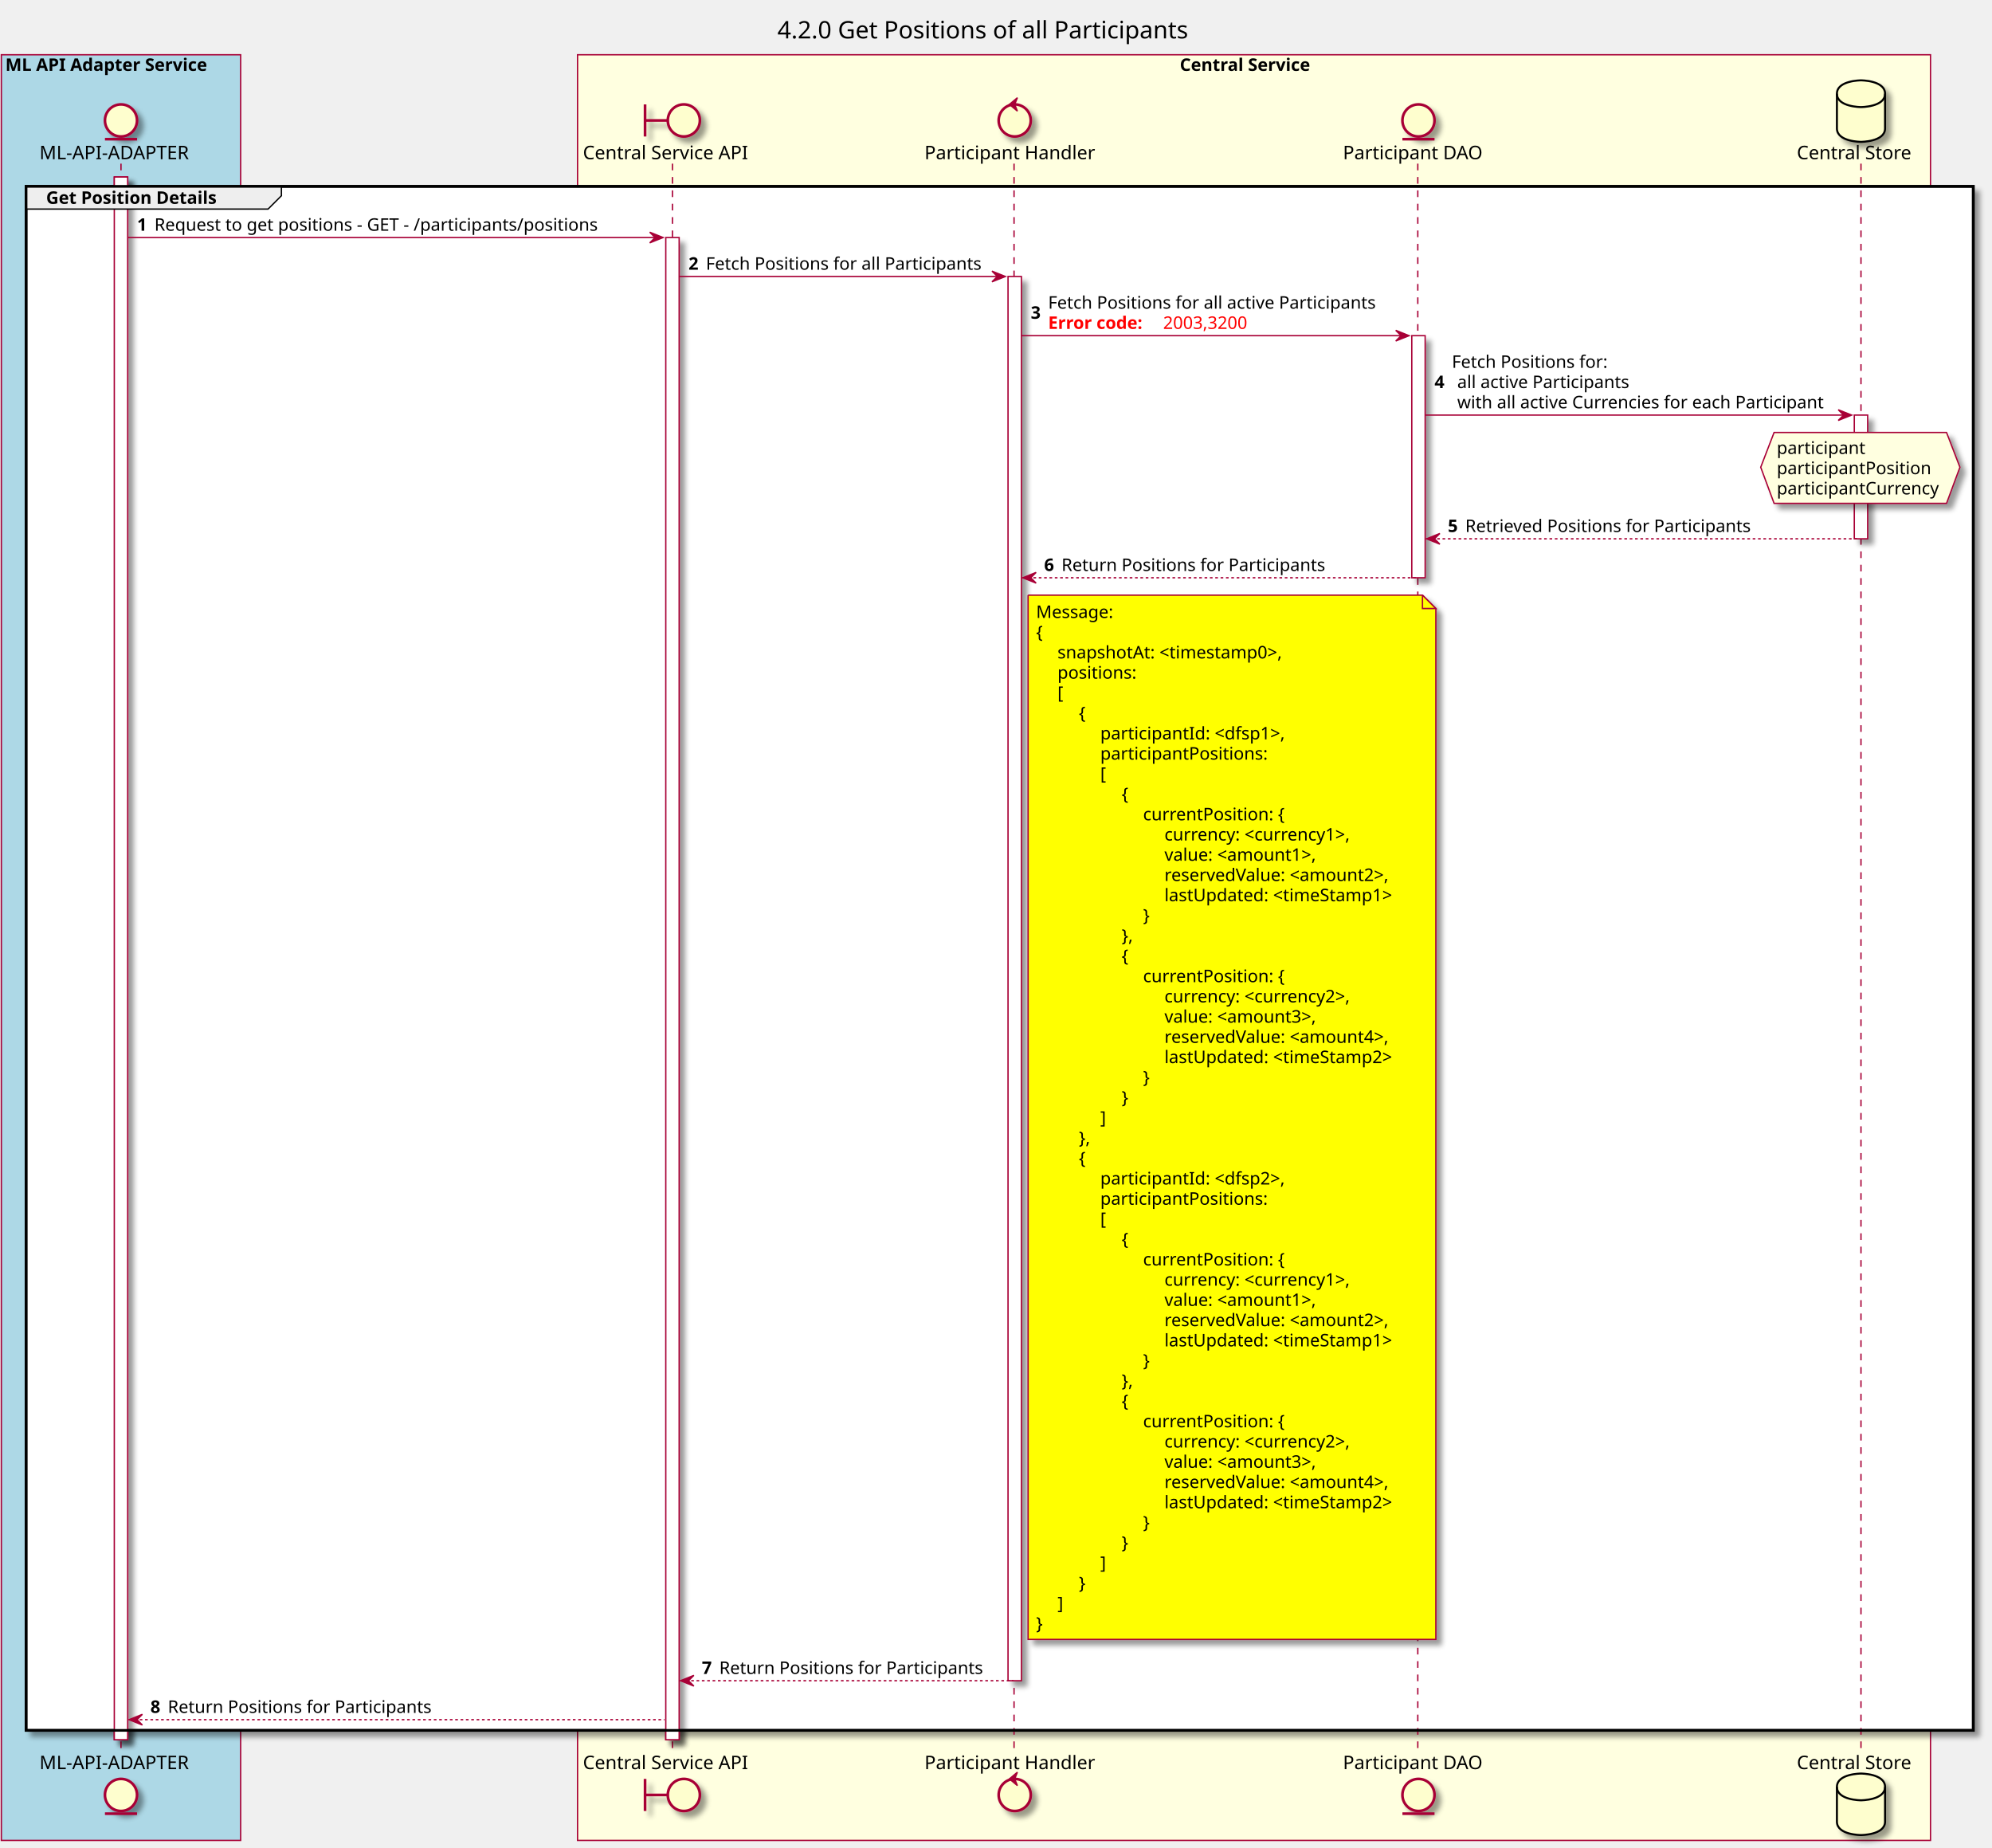
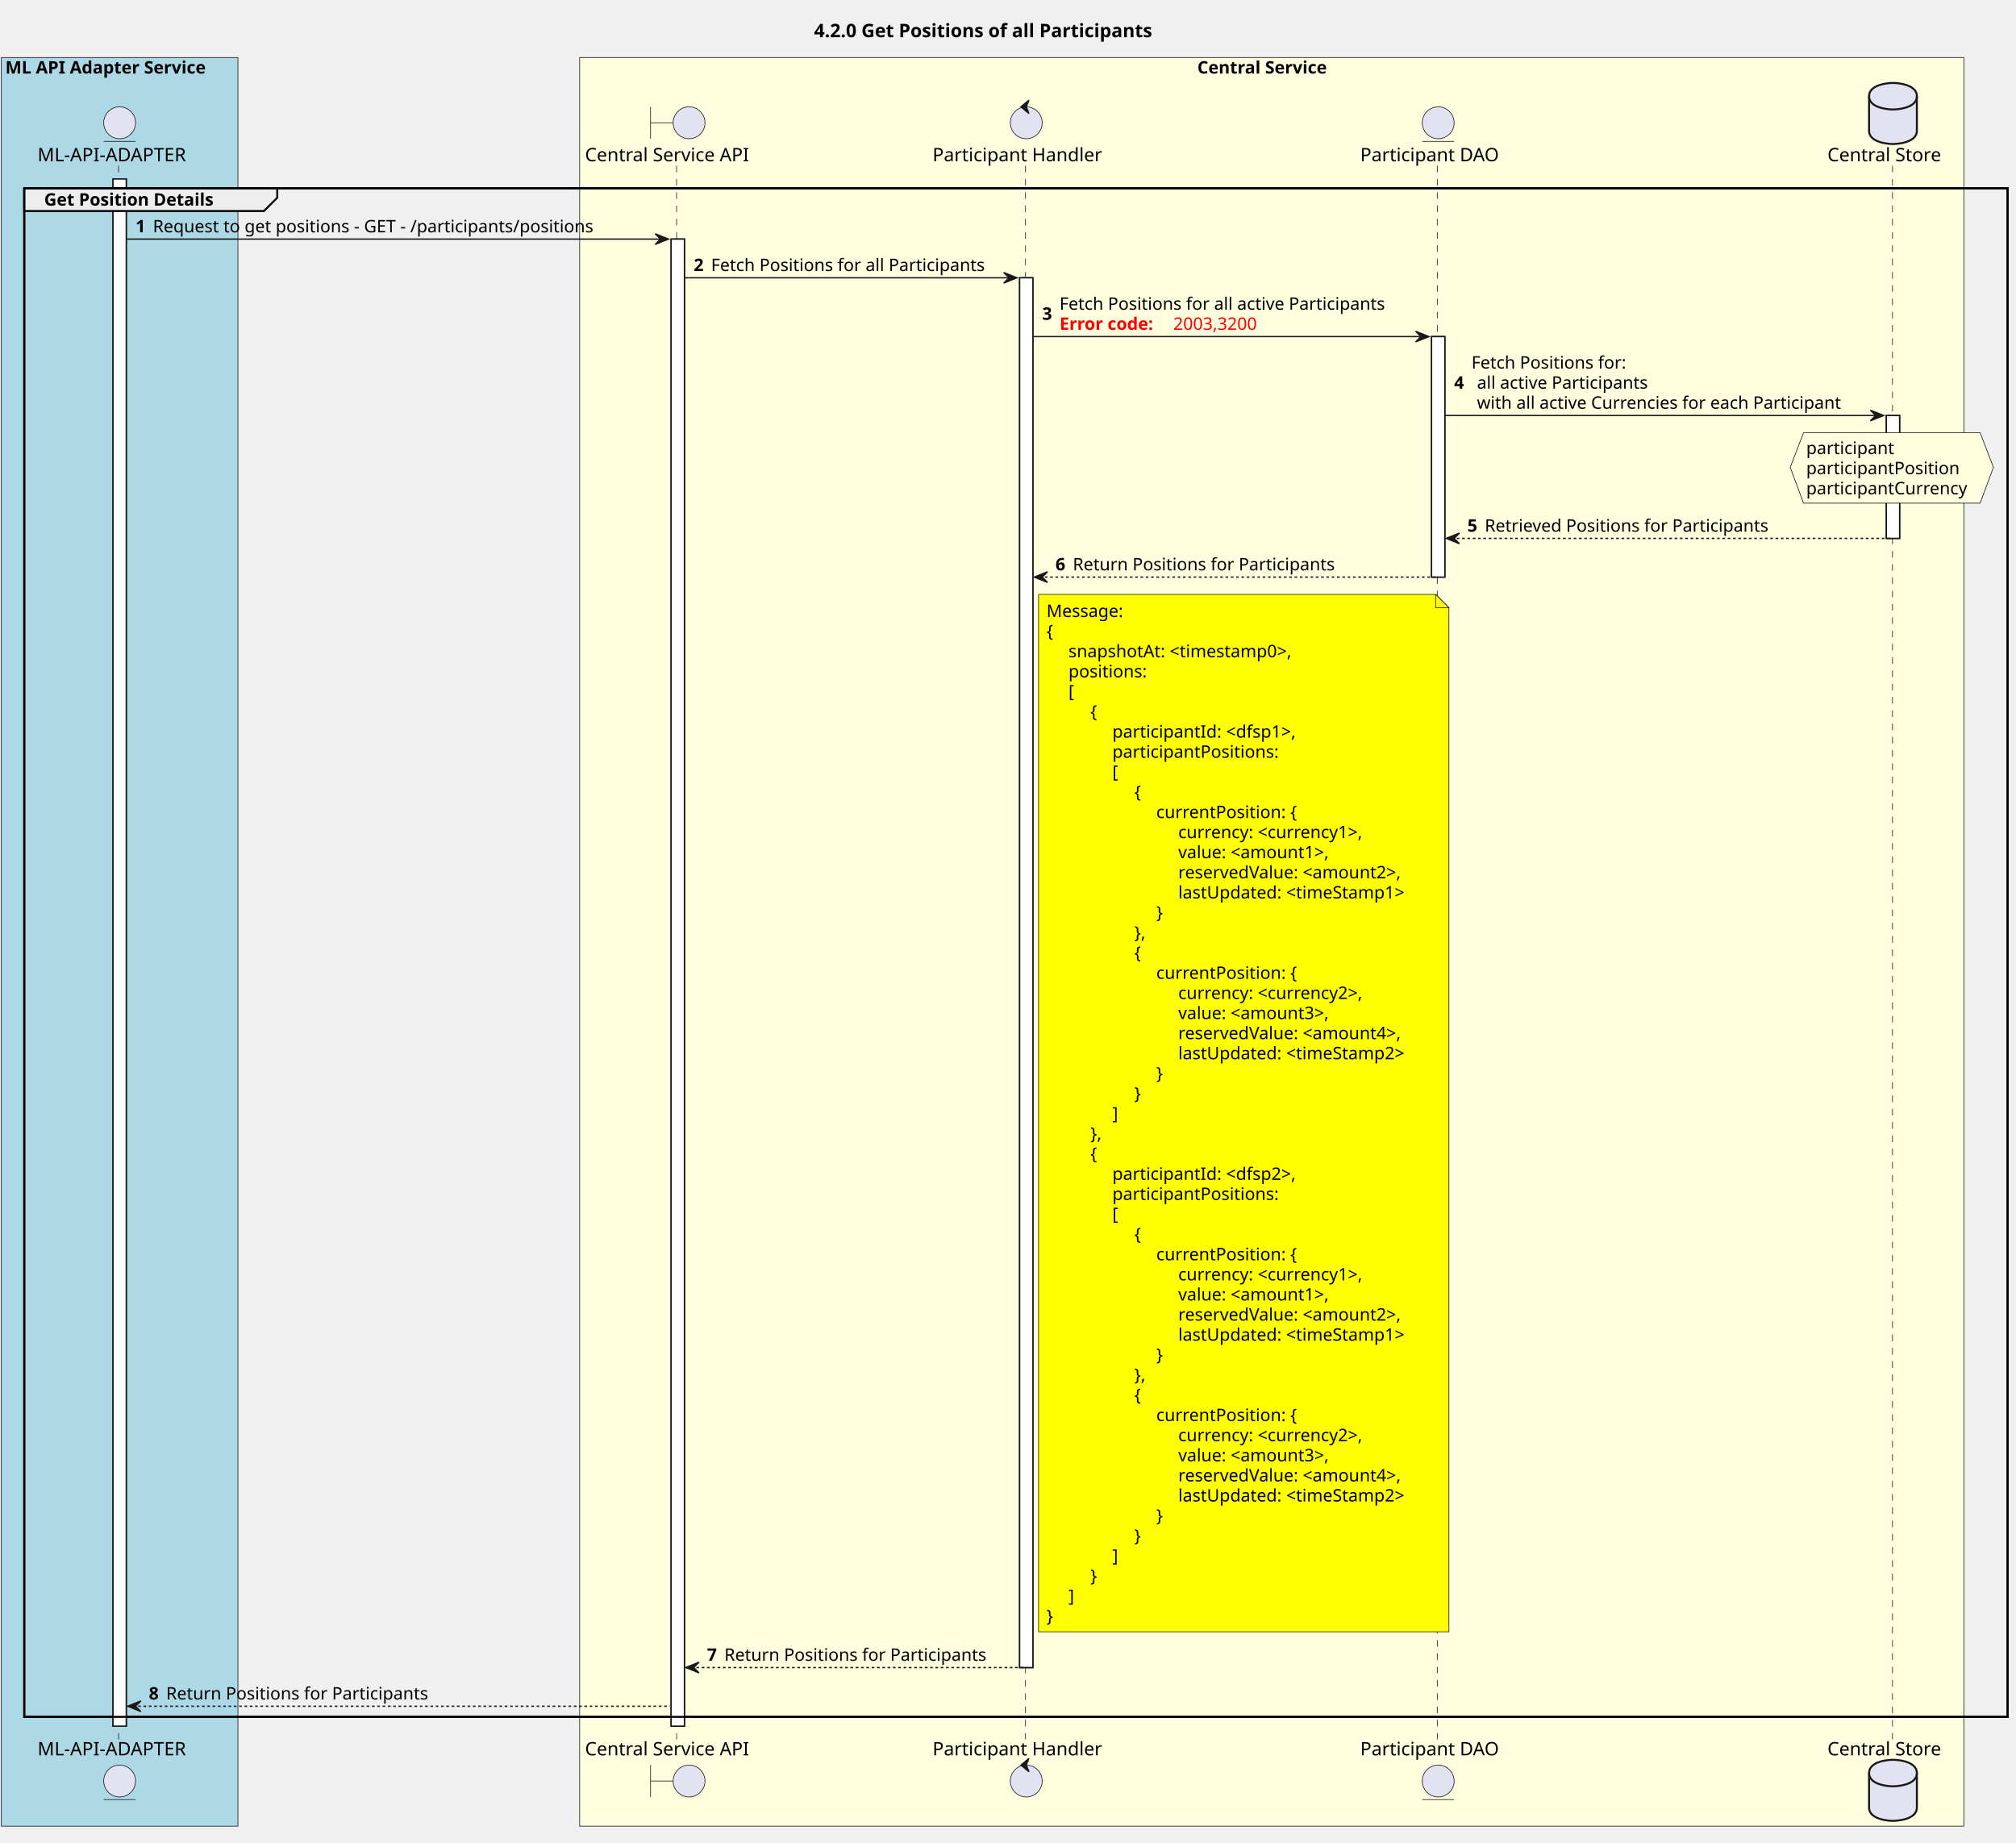
- <svg xmlns="http://www.w3.org/2000/svg" height="1382" preserveAspectRatio="none" style="width:1490px;height:1382px" width="1490">
-   <defs>
-     <filter height="300%" id="a" width="300%" x="-1" y="-1">
-       <feGaussianBlur result="blurOut" stdDeviation="2" />
-       <feColorMatrix in="blurOut" result="blurOut2" values="0 0 0 0 0 0 0 0 0 0 0 0 0 0 0 0 0 0 .4 0" />
-       <feOffset dx="4" dy="4" in="blurOut2" result="blurOut3" />
-       <feBlend in="SourceGraphic" in2="blurOut3" />
-     </filter>
-   </defs>
-   <text font-family="sans-serif" font-size="18" lengthAdjust="spacingAndGlyphs" textLength="323" x="581.5" y="28.708">
-     4.2.0 Get Positions of all Participants
-   </text>
-   <path fill="#ADD8E6" stroke="#a80036" d="M1 40.953h179v1335.492H1z" />
-   <text font-family="sans-serif" font-size="13" font-weight="bold" lengthAdjust="spacingAndGlyphs" textLength="173" x="4" y="53.02">
-     ML API Adapter Service
-   </text>
-   <path fill="#FFFFE0" stroke="#a80036" d="M432 40.953h1012v1335.492H432z" />
-   <text font-family="sans-serif" font-size="13" font-weight="bold" lengthAdjust="spacingAndGlyphs" textLength="111" x="882.5" y="53.02">
-     Central Service
-   </text>
-   <path fill="#FFF" filter="url(#a)" stroke="#a80036" d="M85.5 132.383h10v1168.766h-10zM498 177.648h10v1123.5h-10zM754 206.781h10v1050.234h-10zM1056 251.047h10V432.11h-10zM1387 310.445h10v92.531h-10z" />
-   <path fill="#FFF" filter="url(#a)" stroke="#000" stroke-width="2" d="M19.5 139.383H1476v1154.766H19.5z" />
-   <path stroke="#a80036" stroke-dasharray="5,5" d="M90.5 122.383v1188.765M503 122.383v1188.765M758.5 122.383v1188.765M1060.5 122.383v1188.765M1392 122.383v1188.765" />
-   <text font-family="sans-serif" font-size="14" lengthAdjust="spacingAndGlyphs" textLength="116" x="29.5" y="119.081">
-     ML-API-ADAPTER
-   </text>
-   <circle cx="90.5" cy="90.086" fill="#FEFECE" filter="url(#a)" stroke="#a80036" stroke-width="2" r="12" />
-   <path stroke="#a80036" stroke-width="2" d="M78.5 104.086h24" />
-   <text font-family="sans-serif" font-size="14" lengthAdjust="spacingAndGlyphs" textLength="116" x="29.5" y="1323.144">
-     ML-API-ADAPTER
-   </text>
-   <circle cx="90.5" cy="1342.445" fill="#FEFECE" filter="url(#a)" stroke="#a80036" stroke-width="2" r="12" />
-   <path stroke="#a80036" stroke-width="2" d="M78.5 1356.445h24" />
-   <text font-family="sans-serif" font-size="14" lengthAdjust="spacingAndGlyphs" textLength="128" x="436" y="119.081">
-     Central Service API
-   </text>
-   <path d="M482.5 78.086v24m0-12h17" fill="none" filter="url(#a)" stroke="#a80036" stroke-width="2" />
-   <circle cx="511.5" cy="90.086" fill="#FEFECE" filter="url(#a)" stroke="#a80036" stroke-width="2" r="12" />
-   <text font-family="sans-serif" font-size="14" lengthAdjust="spacingAndGlyphs" textLength="128" x="436" y="1323.144">
-     Central Service API
-   </text>
-   <path d="M482.5 1330.445v24m0-12h17" fill="none" filter="url(#a)" stroke="#a80036" stroke-width="2" />
-   <circle cx="511.5" cy="1342.445" fill="#FEFECE" filter="url(#a)" stroke="#a80036" stroke-width="2" r="12" />
-   <text font-family="sans-serif" font-size="14" lengthAdjust="spacingAndGlyphs" textLength="129" x="691.5" y="119.081">
-     Participant Handler
-   </text>
-   <circle cx="759" cy="90.086" fill="#FEFECE" filter="url(#a)" stroke="#a80036" stroke-width="2" r="12" />
-   <path fill="#A80036" stroke="#a80036" d="M755 78.086l6-5-2 5 2 5-6-5z" />
-   <text font-family="sans-serif" font-size="14" lengthAdjust="spacingAndGlyphs" textLength="129" x="691.5" y="1323.144">
-     Participant Handler
-   </text>
-   <circle cx="759" cy="1342.445" fill="#FEFECE" filter="url(#a)" stroke="#a80036" stroke-width="2" r="12" />
-   <path fill="#A80036" stroke="#a80036" d="M755 1330.445l6-5-2 5 2 5-6-5z" />
-   <text font-family="sans-serif" font-size="14" lengthAdjust="spacingAndGlyphs" textLength="107" x="1004.5" y="119.081">
-     Participant DAO
-   </text>
-   <circle cx="1061" cy="90.086" fill="#FEFECE" filter="url(#a)" stroke="#a80036" stroke-width="2" r="12" />
-   <path stroke="#a80036" stroke-width="2" d="M1049 104.086h24" />
-   <text font-family="sans-serif" font-size="14" lengthAdjust="spacingAndGlyphs" textLength="107" x="1004.5" y="1323.144">
-     Participant DAO
-   </text>
-   <circle cx="1061" cy="1342.445" fill="#FEFECE" filter="url(#a)" stroke="#a80036" stroke-width="2" r="12" />
-   <path stroke="#a80036" stroke-width="2" d="M1049 1356.445h24" />
-   <text font-family="sans-serif" font-size="14" lengthAdjust="spacingAndGlyphs" textLength="90" x="1344" y="119.081">
-     Central Store
-   </text>
-   <path d="M1374 70.086c0-10 18-10 18-10s18 0 18 10v26c0 10-18 10-18 10s-18 0-18-10v-26" fill="#FEFECE" filter="url(#a)" stroke="#000" stroke-width="1.5" />
-   <path d="M1374 70.086c0 10 18 10 18 10s18 0 18-10" fill="none" stroke="#000" stroke-width="1.5" />
-   <text font-family="sans-serif" font-size="14" lengthAdjust="spacingAndGlyphs" textLength="90" x="1344" y="1323.144">
-     Central Store
-   </text>
-   <path d="M1374 1336.445c0-10 18-10 18-10s18 0 18 10v26c0 10-18 10-18 10s-18 0-18-10v-26" fill="#FEFECE" filter="url(#a)" stroke="#000" stroke-width="1.5" />
-   <path d="M1374 1336.445c0 10 18 10 18 10s18 0 18-10" fill="none" stroke="#000" stroke-width="1.5" />
-   <path fill="#FFF" filter="url(#a)" stroke="#a80036" d="M85.5 132.383h10v1168.766h-10zM498 177.648h10v1123.5h-10zM754 206.781h10v1050.234h-10zM1056 251.047h10V432.11h-10zM1387 310.445h10v92.531h-10z" />
-   <path d="M19.5 139.383h191v7l-10 10h-181v-17" fill="#EEE" stroke="#000" />
-   <path fill="none" stroke="#000" stroke-width="2" d="M19.5 139.383H1476v1154.766H19.5z" />
-   <text font-family="sans-serif" font-size="13" font-weight="bold" lengthAdjust="spacingAndGlyphs" textLength="146" x="34.5" y="152.45">
-     Get Position Details
-   </text>
-   <path fill="#A80036" stroke="#a80036" d="M486 173.648l10 4-10 4 4-4z" />
-   <path stroke="#a80036" d="M95.5 177.648H492" />
-   <text font-family="sans-serif" font-size="13" font-weight="bold" lengthAdjust="spacingAndGlyphs" textLength="9" x="102.5" y="172.583">
-     1
-   </text>
-   <text font-family="sans-serif" font-size="13" lengthAdjust="spacingAndGlyphs" textLength="346" x="115.5" y="172.583">
-     Request to get positions - GET - /participants/positions
-   </text>
-   <path fill="#A80036" stroke="#a80036" d="M742 202.781l10 4-10 4 4-4z" />
-   <path stroke="#a80036" d="M508 206.781h240" />
-   <text font-family="sans-serif" font-size="13" font-weight="bold" lengthAdjust="spacingAndGlyphs" textLength="9" x="515" y="201.715">
-     2
-   </text>
-   <text font-family="sans-serif" font-size="13" lengthAdjust="spacingAndGlyphs" textLength="214" x="528" y="201.715">
-     Fetch Positions for all Participants
-   </text>
-   <path fill="#A80036" stroke="#a80036" d="M1044 247.047l10 4-10 4 4-4z" />
-   <path stroke="#a80036" d="M764 251.047h286" />
-   <text font-family="sans-serif" font-size="13" font-weight="bold" lengthAdjust="spacingAndGlyphs" textLength="9" x="771" y="238.415">
-     3
-   </text>
-   <text font-family="sans-serif" font-size="13" lengthAdjust="spacingAndGlyphs" textLength="256" x="784" y="230.848">
-     Fetch Positions for all active Participants
-   </text>
-   <text fill="red" font-family="sans-serif" font-size="13" font-weight="bold" lengthAdjust="spacingAndGlyphs" textLength="82" x="784" y="245.981">
-     Error code:
-   </text>
-   <text fill="red" font-family="sans-serif" font-size="13" lengthAdjust="spacingAndGlyphs" textLength="68" x="870" y="245.981">
-     2003,3200
-   </text>
-   <path fill="#A80036" stroke="#a80036" d="M1375 306.445l10 4-10 4 4-4z" />
-   <path stroke="#a80036" d="M1066 310.445h315" />
-   <text font-family="sans-serif" font-size="13" font-weight="bold" lengthAdjust="spacingAndGlyphs" textLength="9" x="1073" y="290.247">
-     4
-   </text>
-   <text font-family="sans-serif" font-size="13" lengthAdjust="spacingAndGlyphs" textLength="121" x="1086" y="275.114">
-     Fetch Positions for:
-   </text>
-   <text font-family="sans-serif" font-size="13" lengthAdjust="spacingAndGlyphs" textLength="135" x="1090" y="290.247">
-     all active Participants
-   </text>
-   <text font-family="sans-serif" font-size="13" lengthAdjust="spacingAndGlyphs" textLength="285" x="1090" y="305.379">
-     with all active Currencies for each Participant
-   </text>
-   <path fill="#FFFFE0" filter="url(#a)" stroke="#a80036" d="M1327 323.445h129l10 26-10 27h-129l-10-27 10-26z" />
-   <text font-family="sans-serif" font-size="13" lengthAdjust="spacingAndGlyphs" textLength="68" x="1329" y="339.512">
-     participant
-   </text>
-   <text font-family="sans-serif" font-size="13" lengthAdjust="spacingAndGlyphs" textLength="118" x="1329" y="354.645">
-     participantPosition
-   </text>
-   <text font-family="sans-serif" font-size="13" lengthAdjust="spacingAndGlyphs" textLength="125" x="1329" y="369.778">
-     participantCurrency
-   </text>
-   <path fill="#A80036" stroke="#a80036" d="M1077 398.977l-10 4 10 4-4-4z" />
-   <path stroke="#a80036" stroke-dasharray="2,2" d="M1071 402.977h320" />
-   <text font-family="sans-serif" font-size="13" font-weight="bold" lengthAdjust="spacingAndGlyphs" textLength="9" x="1083" y="397.911">
-     5
-   </text>
-   <text font-family="sans-serif" font-size="13" lengthAdjust="spacingAndGlyphs" textLength="221" x="1096" y="397.911">
-     Retrieved Positions for Participants
-   </text>
-   <path fill="#A80036" stroke="#a80036" d="M775 428.11l-10 4 10 4-4-4z" />
-   <path stroke="#a80036" stroke-dasharray="2,2" d="M769 432.109h291" />
-   <text font-family="sans-serif" font-size="13" font-weight="bold" lengthAdjust="spacingAndGlyphs" textLength="9" x="781" y="427.043">
-     6
-   </text>
-   <text font-family="sans-serif" font-size="13" lengthAdjust="spacingAndGlyphs" textLength="203" x="794" y="427.043">
-     Return Positions for Participants
-   </text>
-   <path d="M769 445.11v781h305v-771l-10-10H769" fill="#FF0" filter="url(#a)" stroke="#a80036" />
-   <path d="M1064 445.11v10h10l-10-10" fill="#FF0" stroke="#a80036" />
-   <text font-family="sans-serif" font-size="13" lengthAdjust="spacingAndGlyphs" textLength="61" x="775" y="462.176">
-     Message:
-   </text>
-   <text font-family="sans-serif" font-size="13" lengthAdjust="spacingAndGlyphs" textLength="8" x="775" y="477.309">
-     {
-   </text>
-   <text font-family="sans-serif" font-size="13" lengthAdjust="spacingAndGlyphs" textLength="185" x="791" y="492.442">
-     snapshotAt: &lt;timestamp0&gt;,
-   </text>
-   <text font-family="sans-serif" font-size="13" lengthAdjust="spacingAndGlyphs" textLength="61" x="791" y="507.575">
-     positions:
-   </text>
-   <text font-family="sans-serif" font-size="13" lengthAdjust="spacingAndGlyphs" textLength="5" x="791" y="522.707">
-     [
-   </text>
-   <text font-family="sans-serif" font-size="13" lengthAdjust="spacingAndGlyphs" textLength="8" x="807" y="537.84">
-     {
-   </text>
-   <text font-family="sans-serif" font-size="13" lengthAdjust="spacingAndGlyphs" textLength="148" x="823" y="552.973">
-     participantId: &lt;dfsp1&gt;,
-   </text>
-   <text font-family="sans-serif" font-size="13" lengthAdjust="spacingAndGlyphs" textLength="129" x="823" y="568.106">
-     participantPositions:
-   </text>
-   <text font-family="sans-serif" font-size="13" lengthAdjust="spacingAndGlyphs" textLength="5" x="823" y="583.239">
-     [
-   </text>
-   <text font-family="sans-serif" font-size="13" lengthAdjust="spacingAndGlyphs" textLength="8" x="839" y="598.372">
-     {
-   </text>
-   <text font-family="sans-serif" font-size="13" lengthAdjust="spacingAndGlyphs" textLength="112" x="855" y="613.504">
-     currentPosition: {
-   </text>
-   <text font-family="sans-serif" font-size="13" lengthAdjust="spacingAndGlyphs" textLength="152" x="871" y="628.637">
-     currency: &lt;currency1&gt;,
-   </text>
-   <text font-family="sans-serif" font-size="13" lengthAdjust="spacingAndGlyphs" textLength="126" x="871" y="643.77">
-     value: &lt;amount1&gt;,
-   </text>
-   <text font-family="sans-serif" font-size="13" lengthAdjust="spacingAndGlyphs" textLength="184" x="871" y="658.903">
-     reservedValue: &lt;amount2&gt;,
-   </text>
-   <text font-family="sans-serif" font-size="13" lengthAdjust="spacingAndGlyphs" textLength="188" x="871" y="674.036">
-     lastUpdated: &lt;timeStamp1&gt;
-   </text>
-   <text font-family="sans-serif" font-size="13" lengthAdjust="spacingAndGlyphs" textLength="8" x="855" y="689.168">
-     }
-   </text>
-   <text font-family="sans-serif" font-size="13" lengthAdjust="spacingAndGlyphs" textLength="12" x="839" y="704.301">
-     },
-   </text>
-   <text font-family="sans-serif" font-size="13" lengthAdjust="spacingAndGlyphs" textLength="8" x="839" y="719.434">
-     {
-   </text>
-   <text font-family="sans-serif" font-size="13" lengthAdjust="spacingAndGlyphs" textLength="112" x="855" y="734.567">
-     currentPosition: {
-   </text>
-   <text font-family="sans-serif" font-size="13" lengthAdjust="spacingAndGlyphs" textLength="152" x="871" y="749.7">
-     currency: &lt;currency2&gt;,
-   </text>
-   <text font-family="sans-serif" font-size="13" lengthAdjust="spacingAndGlyphs" textLength="126" x="871" y="764.832">
-     value: &lt;amount3&gt;,
-   </text>
-   <text font-family="sans-serif" font-size="13" lengthAdjust="spacingAndGlyphs" textLength="184" x="871" y="779.965">
-     reservedValue: &lt;amount4&gt;,
-   </text>
-   <text font-family="sans-serif" font-size="13" lengthAdjust="spacingAndGlyphs" textLength="188" x="871" y="795.098">
-     lastUpdated: &lt;timeStamp2&gt;
-   </text>
-   <text font-family="sans-serif" font-size="13" lengthAdjust="spacingAndGlyphs" textLength="8" x="855" y="810.231">
-     }
-   </text>
-   <text font-family="sans-serif" font-size="13" lengthAdjust="spacingAndGlyphs" textLength="8" x="839" y="825.364">
-     }
-   </text>
-   <text font-family="sans-serif" font-size="13" lengthAdjust="spacingAndGlyphs" textLength="5" x="823" y="840.497">
-     ]
-   </text>
-   <text font-family="sans-serif" font-size="13" lengthAdjust="spacingAndGlyphs" textLength="12" x="807" y="855.629">
-     },
-   </text>
-   <text font-family="sans-serif" font-size="13" lengthAdjust="spacingAndGlyphs" textLength="8" x="807" y="870.762">
-     {
-   </text>
-   <text font-family="sans-serif" font-size="13" lengthAdjust="spacingAndGlyphs" textLength="148" x="823" y="885.895">
-     participantId: &lt;dfsp2&gt;,
-   </text>
-   <text font-family="sans-serif" font-size="13" lengthAdjust="spacingAndGlyphs" textLength="129" x="823" y="901.028">
-     participantPositions:
-   </text>
-   <text font-family="sans-serif" font-size="13" lengthAdjust="spacingAndGlyphs" textLength="5" x="823" y="916.161">
-     [
-   </text>
-   <text font-family="sans-serif" font-size="13" lengthAdjust="spacingAndGlyphs" textLength="8" x="839" y="931.293">
-     {
-   </text>
-   <text font-family="sans-serif" font-size="13" lengthAdjust="spacingAndGlyphs" textLength="112" x="855" y="946.426">
-     currentPosition: {
-   </text>
-   <text font-family="sans-serif" font-size="13" lengthAdjust="spacingAndGlyphs" textLength="152" x="871" y="961.559">
-     currency: &lt;currency1&gt;,
-   </text>
-   <text font-family="sans-serif" font-size="13" lengthAdjust="spacingAndGlyphs" textLength="126" x="871" y="976.692">
-     value: &lt;amount1&gt;,
-   </text>
-   <text font-family="sans-serif" font-size="13" lengthAdjust="spacingAndGlyphs" textLength="184" x="871" y="991.825">
-     reservedValue: &lt;amount2&gt;,
-   </text>
-   <text font-family="sans-serif" font-size="13" lengthAdjust="spacingAndGlyphs" textLength="188" x="871" y="1006.957">
-     lastUpdated: &lt;timeStamp1&gt;
-   </text>
-   <text font-family="sans-serif" font-size="13" lengthAdjust="spacingAndGlyphs" textLength="8" x="855" y="1022.09">
-     }
-   </text>
-   <text font-family="sans-serif" font-size="13" lengthAdjust="spacingAndGlyphs" textLength="12" x="839" y="1037.223">
-     },
-   </text>
-   <text font-family="sans-serif" font-size="13" lengthAdjust="spacingAndGlyphs" textLength="8" x="839" y="1052.356">
-     {
-   </text>
-   <text font-family="sans-serif" font-size="13" lengthAdjust="spacingAndGlyphs" textLength="112" x="855" y="1067.489">
-     currentPosition: {
-   </text>
-   <text font-family="sans-serif" font-size="13" lengthAdjust="spacingAndGlyphs" textLength="152" x="871" y="1082.622">
-     currency: &lt;currency2&gt;,
-   </text>
-   <text font-family="sans-serif" font-size="13" lengthAdjust="spacingAndGlyphs" textLength="126" x="871" y="1097.754">
-     value: &lt;amount3&gt;,
-   </text>
-   <text font-family="sans-serif" font-size="13" lengthAdjust="spacingAndGlyphs" textLength="184" x="871" y="1112.887">
-     reservedValue: &lt;amount4&gt;,
-   </text>
-   <text font-family="sans-serif" font-size="13" lengthAdjust="spacingAndGlyphs" textLength="188" x="871" y="1128.02">
-     lastUpdated: &lt;timeStamp2&gt;
-   </text>
-   <text font-family="sans-serif" font-size="13" lengthAdjust="spacingAndGlyphs" textLength="8" x="855" y="1143.153">
-     }
-   </text>
-   <text font-family="sans-serif" font-size="13" lengthAdjust="spacingAndGlyphs" textLength="8" x="839" y="1158.286">
-     }
-   </text>
-   <text font-family="sans-serif" font-size="13" lengthAdjust="spacingAndGlyphs" textLength="5" x="823" y="1173.418">
-     ]
-   </text>
-   <text font-family="sans-serif" font-size="13" lengthAdjust="spacingAndGlyphs" textLength="8" x="807" y="1188.551">
-     }
-   </text>
-   <text font-family="sans-serif" font-size="13" lengthAdjust="spacingAndGlyphs" textLength="5" x="791" y="1203.684">
-     ]
-   </text>
-   <text font-family="sans-serif" font-size="13" lengthAdjust="spacingAndGlyphs" textLength="8" x="775" y="1218.817">
-     }
-   </text>
-   <path fill="#A80036" stroke="#a80036" d="M519 1253.016l-10 4 10 4-4-4z" />
-   <path stroke="#a80036" stroke-dasharray="2,2" d="M513 1257.016h245" />
-   <text font-family="sans-serif" font-size="13" font-weight="bold" lengthAdjust="spacingAndGlyphs" textLength="9" x="525" y="1251.95">
-     7
-   </text>
-   <text font-family="sans-serif" font-size="13" lengthAdjust="spacingAndGlyphs" textLength="203" x="538" y="1251.95">
-     Return Positions for Participants
-   </text>
-   <path fill="#A80036" stroke="#a80036" d="M106.5 1282.148l-10 4 10 4-4-4z" />
-   <path stroke="#a80036" stroke-dasharray="2,2" d="M100.5 1286.148H497" />
-   <text font-family="sans-serif" font-size="13" font-weight="bold" lengthAdjust="spacingAndGlyphs" textLength="9" x="112.5" y="1281.082">
-     8
-   </text>
-   <text font-family="sans-serif" font-size="13" lengthAdjust="spacingAndGlyphs" textLength="203" x="125.5" y="1281.082">
-     Return Positions for Participants
-   </text>
+ <svg xmlns="http://www.w3.org/2000/svg" contentStyleType="text/css" height="1387px" preserveAspectRatio="none" style="width:1518px;height:1387px;background:#FFFFFF;" version="1.1" viewBox="0 0 1518 1387" width="1518px" zoomAndPan="magnify">
+   <defs />
+   <g>
+     <text fill="#000000" font-family="sans-serif" font-size="14" font-weight="bold" lengthAdjust="spacing" textLength="294.745" x="612.962" y="27.995">4.2.0 Get Positions of all Participants</text>
+     <rect fill="#ADD8E6" height="1331.492" style="stroke:#181818;stroke-width:0.5;" width="178.155" x="1" y="43.297" />
+     <text fill="#000000" font-family="sans-serif" font-size="13" font-weight="bold" lengthAdjust="spacing" textLength="172.155" x="4" y="55.364">ML API Adapter Service</text>
+     <rect fill="#FFFFE0" height="1331.492" style="stroke:#181818;stroke-width:0.5;" width="1042.255" x="436.475" y="43.297" />
+     <text fill="#000000" font-family="sans-serif" font-size="13" font-weight="bold" lengthAdjust="spacing" textLength="112.036" x="901.584" y="55.364">Central Service</text>
+     <rect fill="#FFFFFF" height="1164.766" style="stroke:#181818;stroke-width:1.0;" width="10" x="85.077" y="134.727" />
+     <rect fill="#FFFFFF" height="1119.5" style="stroke:#181818;stroke-width:1.0;" width="10" x="505.357" y="179.992" />
+     <rect fill="#FFFFFF" height="1046.234" style="stroke:#181818;stroke-width:1.0;" width="10" x="767.755" y="209.125" />
+     <rect fill="#FFFFFF" height="181.062" style="stroke:#181818;stroke-width:1.0;" width="10" x="1077.932" y="253.391" />
+     <rect fill="#FFFFFF" height="92.531" style="stroke:#181818;stroke-width:1.0;" width="10" x="1420.361" y="312.789" />
+     <rect fill="none" height="1150.766" style="stroke:#000000;stroke-width:1.5;" width="1493.409" x="18.261" y="141.727" />
+     <line style="stroke:#181818;stroke-width:0.5;stroke-dasharray:5.0,5.0;" x1="89.261" x2="89.261" y1="124.727" y2="1309.492" />
+     <line style="stroke:#181818;stroke-width:0.5;stroke-dasharray:5.0,5.0;" x1="509.475" x2="509.475" y1="124.727" y2="1309.492" />
+     <line style="stroke:#181818;stroke-width:0.5;stroke-dasharray:5.0,5.0;" x1="772.182" x2="772.182" y1="124.727" y2="1309.492" />
+     <line style="stroke:#181818;stroke-width:0.5;stroke-dasharray:5.0,5.0;" x1="1082.233" x2="1082.233" y1="124.727" y2="1309.492" />
+     <line style="stroke:#181818;stroke-width:0.5;stroke-dasharray:5.0,5.0;" x1="1424.993" x2="1424.993" y1="124.727" y2="1309.492" />
+     <text fill="#000000" font-family="sans-serif" font-size="14" lengthAdjust="spacing" textLength="117.633" x="28.261" y="121.425">ML-API-ADAPTER</text>
+     <ellipse cx="90.077" cy="92.43" fill="#E2E2F0" rx="12" ry="12" style="stroke:#181818;stroke-width:0.5;" />
+     <line style="stroke:#181818;stroke-width:0.5;" x1="78.077" x2="102.077" y1="106.43" y2="106.43" />
+     <text fill="#000000" font-family="sans-serif" font-size="14" lengthAdjust="spacing" textLength="117.633" x="28.261" y="1321.487">ML-API-ADAPTER</text>
+     <ellipse cx="90.077" cy="1340.789" fill="#E2E2F0" rx="12" ry="12" style="stroke:#181818;stroke-width:0.5;" />
+     <line style="stroke:#181818;stroke-width:0.5;" x1="78.077" x2="102.077" y1="1354.789" y2="1354.789" />
+     <text fill="#000000" font-family="sans-serif" font-size="14" lengthAdjust="spacing" textLength="133.766" x="440.475" y="121.425">Central Service API</text>
+     <path d="M489.857,80.43 L489.857,104.43 M489.857,92.43 L506.857,92.43 " fill="none" style="stroke:#181818;stroke-width:0.5;" />
+     <ellipse cx="518.857" cy="92.43" fill="#E2E2F0" rx="12" ry="12" style="stroke:#181818;stroke-width:0.5;" />
+     <text fill="#000000" font-family="sans-serif" font-size="14" lengthAdjust="spacing" textLength="133.766" x="440.475" y="1321.487">Central Service API</text>
+     <path d="M489.857,1328.789 L489.857,1352.789 M489.857,1340.789 L506.857,1340.789 " fill="none" style="stroke:#181818;stroke-width:0.5;" />
+     <ellipse cx="518.857" cy="1340.789" fill="#E2E2F0" rx="12" ry="12" style="stroke:#181818;stroke-width:0.5;" />
+     <text fill="#000000" font-family="sans-serif" font-size="14" lengthAdjust="spacing" textLength="135.147" x="702.182" y="121.425">Participant Handler</text>
+     <ellipse cx="772.755" cy="92.43" fill="#E2E2F0" rx="12" ry="12" style="stroke:#181818;stroke-width:0.5;" />
+     <polygon fill="#181818" points="768.755,80.43,774.755,75.43,772.755,80.43,774.755,85.43,768.755,80.43" style="stroke:#181818;stroke-width:1.0;" />
+     <text fill="#000000" font-family="sans-serif" font-size="14" lengthAdjust="spacing" textLength="135.147" x="702.182" y="1321.487">Participant Handler</text>
+     <ellipse cx="772.755" cy="1340.789" fill="#E2E2F0" rx="12" ry="12" style="stroke:#181818;stroke-width:0.5;" />
+     <polygon fill="#181818" points="768.755,1328.789,774.755,1323.789,772.755,1328.789,774.755,1333.789,768.755,1328.789" style="stroke:#181818;stroke-width:1.0;" />
+     <text fill="#000000" font-family="sans-serif" font-size="14" lengthAdjust="spacing" textLength="111.398" x="1024.233" y="121.425">Participant DAO</text>
+     <ellipse cx="1082.932" cy="92.43" fill="#E2E2F0" rx="12" ry="12" style="stroke:#181818;stroke-width:0.5;" />
+     <line style="stroke:#181818;stroke-width:0.5;" x1="1070.932" x2="1094.932" y1="106.43" y2="106.43" />
+     <text fill="#000000" font-family="sans-serif" font-size="14" lengthAdjust="spacing" textLength="111.398" x="1024.233" y="1321.487">Participant DAO</text>
+     <ellipse cx="1082.932" cy="1340.789" fill="#E2E2F0" rx="12" ry="12" style="stroke:#181818;stroke-width:0.5;" />
+     <line style="stroke:#181818;stroke-width:0.5;" x1="1070.932" x2="1094.932" y1="1354.789" y2="1354.789" />
+     <text fill="#000000" font-family="sans-serif" font-size="14" lengthAdjust="spacing" textLength="92.736" x="1375.993" y="121.425">Central Store</text>
+     <path d="M1407.361,72.43 C1407.361,62.43 1425.361,62.43 1425.361,62.43 C1425.361,62.43 1443.361,62.43 1443.361,72.43 L1443.361,98.43 C1443.361,108.43 1425.361,108.43 1425.361,108.43 C1425.361,108.43 1407.361,108.43 1407.361,98.43 L1407.361,72.43 " fill="#E2E2F0" style="stroke:#181818;stroke-width:1.5;" />
+     <path d="M1407.361,72.43 C1407.361,82.43 1425.361,82.43 1425.361,82.43 C1425.361,82.43 1443.361,82.43 1443.361,72.43 " fill="none" style="stroke:#181818;stroke-width:1.5;" />
+     <text fill="#000000" font-family="sans-serif" font-size="14" lengthAdjust="spacing" textLength="92.736" x="1375.993" y="1321.487">Central Store</text>
+     <path d="M1407.361,1334.789 C1407.361,1324.789 1425.361,1324.789 1425.361,1324.789 C1425.361,1324.789 1443.361,1324.789 1443.361,1334.789 L1443.361,1360.789 C1443.361,1370.789 1425.361,1370.789 1425.361,1370.789 C1425.361,1370.789 1407.361,1370.789 1407.361,1360.789 L1407.361,1334.789 " fill="#E2E2F0" style="stroke:#181818;stroke-width:1.5;" />
+     <path d="M1407.361,1334.789 C1407.361,1344.789 1425.361,1344.789 1425.361,1344.789 C1425.361,1344.789 1443.361,1344.789 1443.361,1334.789 " fill="none" style="stroke:#181818;stroke-width:1.5;" />
+     <rect fill="#FFFFFF" height="1164.766" style="stroke:#181818;stroke-width:1.0;" width="10" x="85.077" y="134.727" />
+     <rect fill="#FFFFFF" height="1119.5" style="stroke:#181818;stroke-width:1.0;" width="10" x="505.357" y="179.992" />
+     <rect fill="#FFFFFF" height="1046.234" style="stroke:#181818;stroke-width:1.0;" width="10" x="767.755" y="209.125" />
+     <rect fill="#FFFFFF" height="181.062" style="stroke:#181818;stroke-width:1.0;" width="10" x="1077.932" y="253.391" />
+     <rect fill="#FFFFFF" height="92.531" style="stroke:#181818;stroke-width:1.0;" width="10" x="1420.361" y="312.789" />
+     <path d="M18.261,141.727 L208.768,141.727 L208.768,148.859 L198.768,158.859 L18.261,158.859 L18.261,141.727 " fill="#EEEEEE" style="stroke:#000000;stroke-width:1.5;" />
+     <rect fill="none" height="1150.766" style="stroke:#000000;stroke-width:1.5;" width="1493.409" x="18.261" y="141.727" />
+     <text fill="#000000" font-family="sans-serif" font-size="13" font-weight="bold" lengthAdjust="spacing" textLength="145.507" x="33.261" y="154.793">Get Position Details</text>
+     <polygon fill="#181818" points="493.357,175.992,503.357,179.992,493.357,183.992,497.357,179.992" style="stroke:#181818;stroke-width:1.0;" />
+     <line style="stroke:#181818;stroke-width:1.0;" x1="95.077" x2="499.357" y1="179.992" y2="179.992" />
+     <text fill="#000000" font-family="sans-serif" font-size="13" font-weight="bold" lengthAdjust="spacing" textLength="9.045" x="102.077" y="174.926">1</text>
+     <text fill="#000000" font-family="sans-serif" font-size="13" lengthAdjust="spacing" textLength="354.974" x="115.123" y="174.926">Request to get positions - GET - /participants/positions</text>
+     <polygon fill="#181818" points="755.755,205.125,765.755,209.125,755.755,213.125,759.755,209.125" style="stroke:#181818;stroke-width:1.0;" />
+     <line style="stroke:#181818;stroke-width:1.0;" x1="515.357" x2="761.755" y1="209.125" y2="209.125" />
+     <text fill="#000000" font-family="sans-serif" font-size="13" font-weight="bold" lengthAdjust="spacing" textLength="9.045" x="522.357" y="204.059">2</text>
+     <text fill="#000000" font-family="sans-serif" font-size="13" lengthAdjust="spacing" textLength="220.352" x="535.403" y="204.059">Fetch Positions for all Participants</text>
+     <polygon fill="#181818" points="1065.932,249.391,1075.932,253.391,1065.932,257.391,1069.932,253.391" style="stroke:#181818;stroke-width:1.0;" />
+     <line style="stroke:#181818;stroke-width:1.0;" x1="777.755" x2="1071.932" y1="253.391" y2="253.391" />
+     <text fill="#000000" font-family="sans-serif" font-size="13" font-weight="bold" lengthAdjust="spacing" textLength="9.045" x="784.755" y="240.758">3</text>
+     <text fill="#000000" font-family="sans-serif" font-size="13" lengthAdjust="spacing" textLength="263.999" x="797.801" y="233.192">Fetch Positions for all active Participants</text>
+     <text fill="#FF0000" font-family="sans-serif" font-size="13" font-weight="bold" lengthAdjust="spacing" textLength="81.529" x="797.801" y="248.325">Error code:</text>
+     <text fill="#FF0000" font-family="sans-serif" font-size="13" lengthAdjust="spacing" textLength="70.3" x="883.462" y="248.325">2003,3200</text>
+     <polygon fill="#181818" points="1408.361,308.789,1418.361,312.789,1408.361,316.789,1412.361,312.789" style="stroke:#181818;stroke-width:1.0;" />
+     <line style="stroke:#181818;stroke-width:1.0;" x1="1087.932" x2="1414.361" y1="312.789" y2="312.789" />
+     <text fill="#000000" font-family="sans-serif" font-size="13" font-weight="bold" lengthAdjust="spacing" textLength="9.045" x="1094.932" y="292.59">4</text>
+     <text fill="#000000" font-family="sans-serif" font-size="13" lengthAdjust="spacing" textLength="124.332" x="1107.977" y="277.457">Fetch Positions for:</text>
+     <text fill="#000000" font-family="sans-serif" font-size="13" lengthAdjust="spacing" textLength="139.915" x="1112.11" y="292.59">all active Participants</text>
+     <text fill="#000000" font-family="sans-serif" font-size="13" lengthAdjust="spacing" textLength="296.252" x="1112.11" y="307.723">with all active Currencies for each Participant</text>
+     <polygon fill="#FFFFE0" points="1358,325.789,1491,325.789,1501,351.789,1491,378.789,1358,378.789,1348,351.789,1358,325.789" style="stroke:#181818;stroke-width:0.5;" />
+     <text fill="#000000" font-family="sans-serif" font-size="13" lengthAdjust="spacing" textLength="70.586" x="1360" y="341.856">participant</text>
+     <text fill="#000000" font-family="sans-serif" font-size="13" lengthAdjust="spacing" textLength="121.665" x="1360" y="356.989">participantPosition</text>
+     <text fill="#000000" font-family="sans-serif" font-size="13" lengthAdjust="spacing" textLength="129.67" x="1360" y="372.122">participantCurrency</text>
+     <polygon fill="#181818" points="1098.932,401.32,1088.932,405.32,1098.932,409.32,1094.932,405.32" style="stroke:#181818;stroke-width:1.0;" />
+     <line style="stroke:#181818;stroke-width:1.0;stroke-dasharray:2.0,2.0;" x1="1092.932" x2="1424.361" y1="405.32" y2="405.32" />
+     <text fill="#000000" font-family="sans-serif" font-size="13" font-weight="bold" lengthAdjust="spacing" textLength="9.045" x="1104.932" y="400.254">5</text>
+     <text fill="#000000" font-family="sans-serif" font-size="13" lengthAdjust="spacing" textLength="228.097" x="1117.977" y="400.254">Retrieved Positions for Participants</text>
+     <polygon fill="#181818" points="788.755,430.453,778.755,434.453,788.755,438.453,784.755,434.453" style="stroke:#181818;stroke-width:1.0;" />
+     <line style="stroke:#181818;stroke-width:1.0;stroke-dasharray:2.0,2.0;" x1="782.755" x2="1081.932" y1="434.453" y2="434.453" />
+     <text fill="#000000" font-family="sans-serif" font-size="13" font-weight="bold" lengthAdjust="spacing" textLength="9.045" x="794.755" y="429.387">6</text>
+     <text fill="#000000" font-family="sans-serif" font-size="13" lengthAdjust="spacing" textLength="209.022" x="807.801" y="429.387">Return Positions for Participants</text>
+     <path d="M782,447.453 L782,1228.453 L1091,1228.453 L1091,457.453 L1081,447.453 L782,447.453 " fill="#FFFF00" style="stroke:#181818;stroke-width:0.5;" />
+     <path d="M1081,447.453 L1081,457.453 L1091,457.453 L1081,447.453 " fill="#FFFF00" style="stroke:#181818;stroke-width:0.5;" />
+     <text fill="#000000" font-family="sans-serif" font-size="13" lengthAdjust="spacing" textLength="61.356" x="788" y="464.52">Message:</text>
+     <text fill="#000000" font-family="sans-serif" font-size="13" lengthAdjust="spacing" textLength="8.271" x="788" y="479.653">{</text>
+     <text fill="#000000" font-family="sans-serif" font-size="13" lengthAdjust="spacing" textLength="186.107" x="804.529" y="494.786">snapshotAt: &lt;timestamp0&gt;,</text>
+     <text fill="#000000" font-family="sans-serif" font-size="13" lengthAdjust="spacing" textLength="62.645" x="804.529" y="509.918">positions:</text>
+     <text fill="#000000" font-family="sans-serif" font-size="13" lengthAdjust="spacing" textLength="5.072" x="804.529" y="525.051">[</text>
+     <text fill="#000000" font-family="sans-serif" font-size="13" lengthAdjust="spacing" textLength="8.271" x="821.059" y="540.184">{</text>
+     <text fill="#000000" font-family="sans-serif" font-size="13" lengthAdjust="spacing" textLength="153.226" x="837.588" y="555.317">participantId: &lt;dfsp1&gt;,</text>
+     <text fill="#000000" font-family="sans-serif" font-size="13" lengthAdjust="spacing" textLength="132.818" x="837.588" y="570.45">participantPositions:</text>
+     <text fill="#000000" font-family="sans-serif" font-size="13" lengthAdjust="spacing" textLength="5.072" x="837.588" y="585.582">[</text>
+     <text fill="#000000" font-family="sans-serif" font-size="13" lengthAdjust="spacing" textLength="8.271" x="854.117" y="600.715">{</text>
+     <text fill="#000000" font-family="sans-serif" font-size="13" lengthAdjust="spacing" textLength="115.273" x="870.646" y="615.848">currentPosition: {</text>
+     <text fill="#000000" font-family="sans-serif" font-size="13" lengthAdjust="spacing" textLength="157.009" x="887.176" y="630.981">currency: &lt;currency1&gt;,</text>
+     <text fill="#000000" font-family="sans-serif" font-size="13" lengthAdjust="spacing" textLength="128.369" x="887.176" y="646.114">value: &lt;amount1&gt;,</text>
+     <text fill="#000000" font-family="sans-serif" font-size="13" lengthAdjust="spacing" textLength="186.97" x="887.176" y="661.247">reservedValue: &lt;amount2&gt;,</text>
+     <text fill="#000000" font-family="sans-serif" font-size="13" lengthAdjust="spacing" textLength="188.951" x="887.176" y="676.379">lastUpdated: &lt;timeStamp1&gt;</text>
+     <text fill="#000000" font-family="sans-serif" font-size="13" lengthAdjust="spacing" textLength="8.271" x="870.646" y="691.512">}</text>
+     <text fill="#000000" font-family="sans-serif" font-size="13" lengthAdjust="spacing" textLength="12.403" x="854.117" y="706.645">},</text>
+     <text fill="#000000" font-family="sans-serif" font-size="13" lengthAdjust="spacing" textLength="8.271" x="854.117" y="721.778">{</text>
+     <text fill="#000000" font-family="sans-serif" font-size="13" lengthAdjust="spacing" textLength="115.273" x="870.646" y="736.911">currentPosition: {</text>
+     <text fill="#000000" font-family="sans-serif" font-size="13" lengthAdjust="spacing" textLength="157.009" x="887.176" y="752.043">currency: &lt;currency2&gt;,</text>
+     <text fill="#000000" font-family="sans-serif" font-size="13" lengthAdjust="spacing" textLength="128.369" x="887.176" y="767.176">value: &lt;amount3&gt;,</text>
+     <text fill="#000000" font-family="sans-serif" font-size="13" lengthAdjust="spacing" textLength="186.97" x="887.176" y="782.309">reservedValue: &lt;amount4&gt;,</text>
+     <text fill="#000000" font-family="sans-serif" font-size="13" lengthAdjust="spacing" textLength="188.951" x="887.176" y="797.442">lastUpdated: &lt;timeStamp2&gt;</text>
+     <text fill="#000000" font-family="sans-serif" font-size="13" lengthAdjust="spacing" textLength="8.271" x="870.646" y="812.575">}</text>
+     <text fill="#000000" font-family="sans-serif" font-size="13" lengthAdjust="spacing" textLength="8.271" x="854.117" y="827.707">}</text>
+     <text fill="#000000" font-family="sans-serif" font-size="13" lengthAdjust="spacing" textLength="5.072" x="837.588" y="842.84">]</text>
+     <text fill="#000000" font-family="sans-serif" font-size="13" lengthAdjust="spacing" textLength="12.403" x="821.059" y="857.973">},</text>
+     <text fill="#000000" font-family="sans-serif" font-size="13" lengthAdjust="spacing" textLength="8.271" x="821.059" y="873.106">{</text>
+     <text fill="#000000" font-family="sans-serif" font-size="13" lengthAdjust="spacing" textLength="153.226" x="837.588" y="888.239">participantId: &lt;dfsp2&gt;,</text>
+     <text fill="#000000" font-family="sans-serif" font-size="13" lengthAdjust="spacing" textLength="132.818" x="837.588" y="903.372">participantPositions:</text>
+     <text fill="#000000" font-family="sans-serif" font-size="13" lengthAdjust="spacing" textLength="5.072" x="837.588" y="918.504">[</text>
+     <text fill="#000000" font-family="sans-serif" font-size="13" lengthAdjust="spacing" textLength="8.271" x="854.117" y="933.637">{</text>
+     <text fill="#000000" font-family="sans-serif" font-size="13" lengthAdjust="spacing" textLength="115.273" x="870.646" y="948.77">currentPosition: {</text>
+     <text fill="#000000" font-family="sans-serif" font-size="13" lengthAdjust="spacing" textLength="157.009" x="887.176" y="963.903">currency: &lt;currency1&gt;,</text>
+     <text fill="#000000" font-family="sans-serif" font-size="13" lengthAdjust="spacing" textLength="128.369" x="887.176" y="979.036">value: &lt;amount1&gt;,</text>
+     <text fill="#000000" font-family="sans-serif" font-size="13" lengthAdjust="spacing" textLength="186.97" x="887.176" y="994.168">reservedValue: &lt;amount2&gt;,</text>
+     <text fill="#000000" font-family="sans-serif" font-size="13" lengthAdjust="spacing" textLength="188.951" x="887.176" y="1009.301">lastUpdated: &lt;timeStamp1&gt;</text>
+     <text fill="#000000" font-family="sans-serif" font-size="13" lengthAdjust="spacing" textLength="8.271" x="870.646" y="1024.434">}</text>
+     <text fill="#000000" font-family="sans-serif" font-size="13" lengthAdjust="spacing" textLength="12.403" x="854.117" y="1039.567">},</text>
+     <text fill="#000000" font-family="sans-serif" font-size="13" lengthAdjust="spacing" textLength="8.271" x="854.117" y="1054.7">{</text>
+     <text fill="#000000" font-family="sans-serif" font-size="13" lengthAdjust="spacing" textLength="115.273" x="870.646" y="1069.832">currentPosition: {</text>
+     <text fill="#000000" font-family="sans-serif" font-size="13" lengthAdjust="spacing" textLength="157.009" x="887.176" y="1084.965">currency: &lt;currency2&gt;,</text>
+     <text fill="#000000" font-family="sans-serif" font-size="13" lengthAdjust="spacing" textLength="128.369" x="887.176" y="1100.098">value: &lt;amount3&gt;,</text>
+     <text fill="#000000" font-family="sans-serif" font-size="13" lengthAdjust="spacing" textLength="186.97" x="887.176" y="1115.231">reservedValue: &lt;amount4&gt;,</text>
+     <text fill="#000000" font-family="sans-serif" font-size="13" lengthAdjust="spacing" textLength="188.951" x="887.176" y="1130.364">lastUpdated: &lt;timeStamp2&gt;</text>
+     <text fill="#000000" font-family="sans-serif" font-size="13" lengthAdjust="spacing" textLength="8.271" x="870.646" y="1145.497">}</text>
+     <text fill="#000000" font-family="sans-serif" font-size="13" lengthAdjust="spacing" textLength="8.271" x="854.117" y="1160.629">}</text>
+     <text fill="#000000" font-family="sans-serif" font-size="13" lengthAdjust="spacing" textLength="5.072" x="837.588" y="1175.762">]</text>
+     <text fill="#000000" font-family="sans-serif" font-size="13" lengthAdjust="spacing" textLength="8.271" x="821.059" y="1190.895">}</text>
+     <text fill="#000000" font-family="sans-serif" font-size="13" lengthAdjust="spacing" textLength="5.072" x="804.529" y="1206.028">]</text>
+     <text fill="#000000" font-family="sans-serif" font-size="13" lengthAdjust="spacing" textLength="8.271" x="788" y="1221.161">}</text>
+     <polygon fill="#181818" points="526.357,1251.359,516.357,1255.359,526.357,1259.359,522.357,1255.359" style="stroke:#181818;stroke-width:1.0;" />
+     <line style="stroke:#181818;stroke-width:1.0;stroke-dasharray:2.0,2.0;" x1="520.357" x2="771.755" y1="1255.359" y2="1255.359" />
+     <text fill="#000000" font-family="sans-serif" font-size="13" font-weight="bold" lengthAdjust="spacing" textLength="9.045" x="532.357" y="1250.293">7</text>
+     <text fill="#000000" font-family="sans-serif" font-size="13" lengthAdjust="spacing" textLength="209.022" x="545.403" y="1250.293">Return Positions for Participants</text>
+     <polygon fill="#181818" points="106.077,1280.492,96.077,1284.492,106.077,1288.492,102.077,1284.492" style="stroke:#181818;stroke-width:1.0;" />
+     <line style="stroke:#181818;stroke-width:1.0;stroke-dasharray:2.0,2.0;" x1="100.077" x2="504.357" y1="1284.492" y2="1284.492" />
+     <text fill="#000000" font-family="sans-serif" font-size="13" font-weight="bold" lengthAdjust="spacing" textLength="9.045" x="112.077" y="1279.426">8</text>
+     <text fill="#000000" font-family="sans-serif" font-size="13" lengthAdjust="spacing" textLength="209.022" x="125.123" y="1279.426">Return Positions for Participants</text>
+   </g>
</svg>
